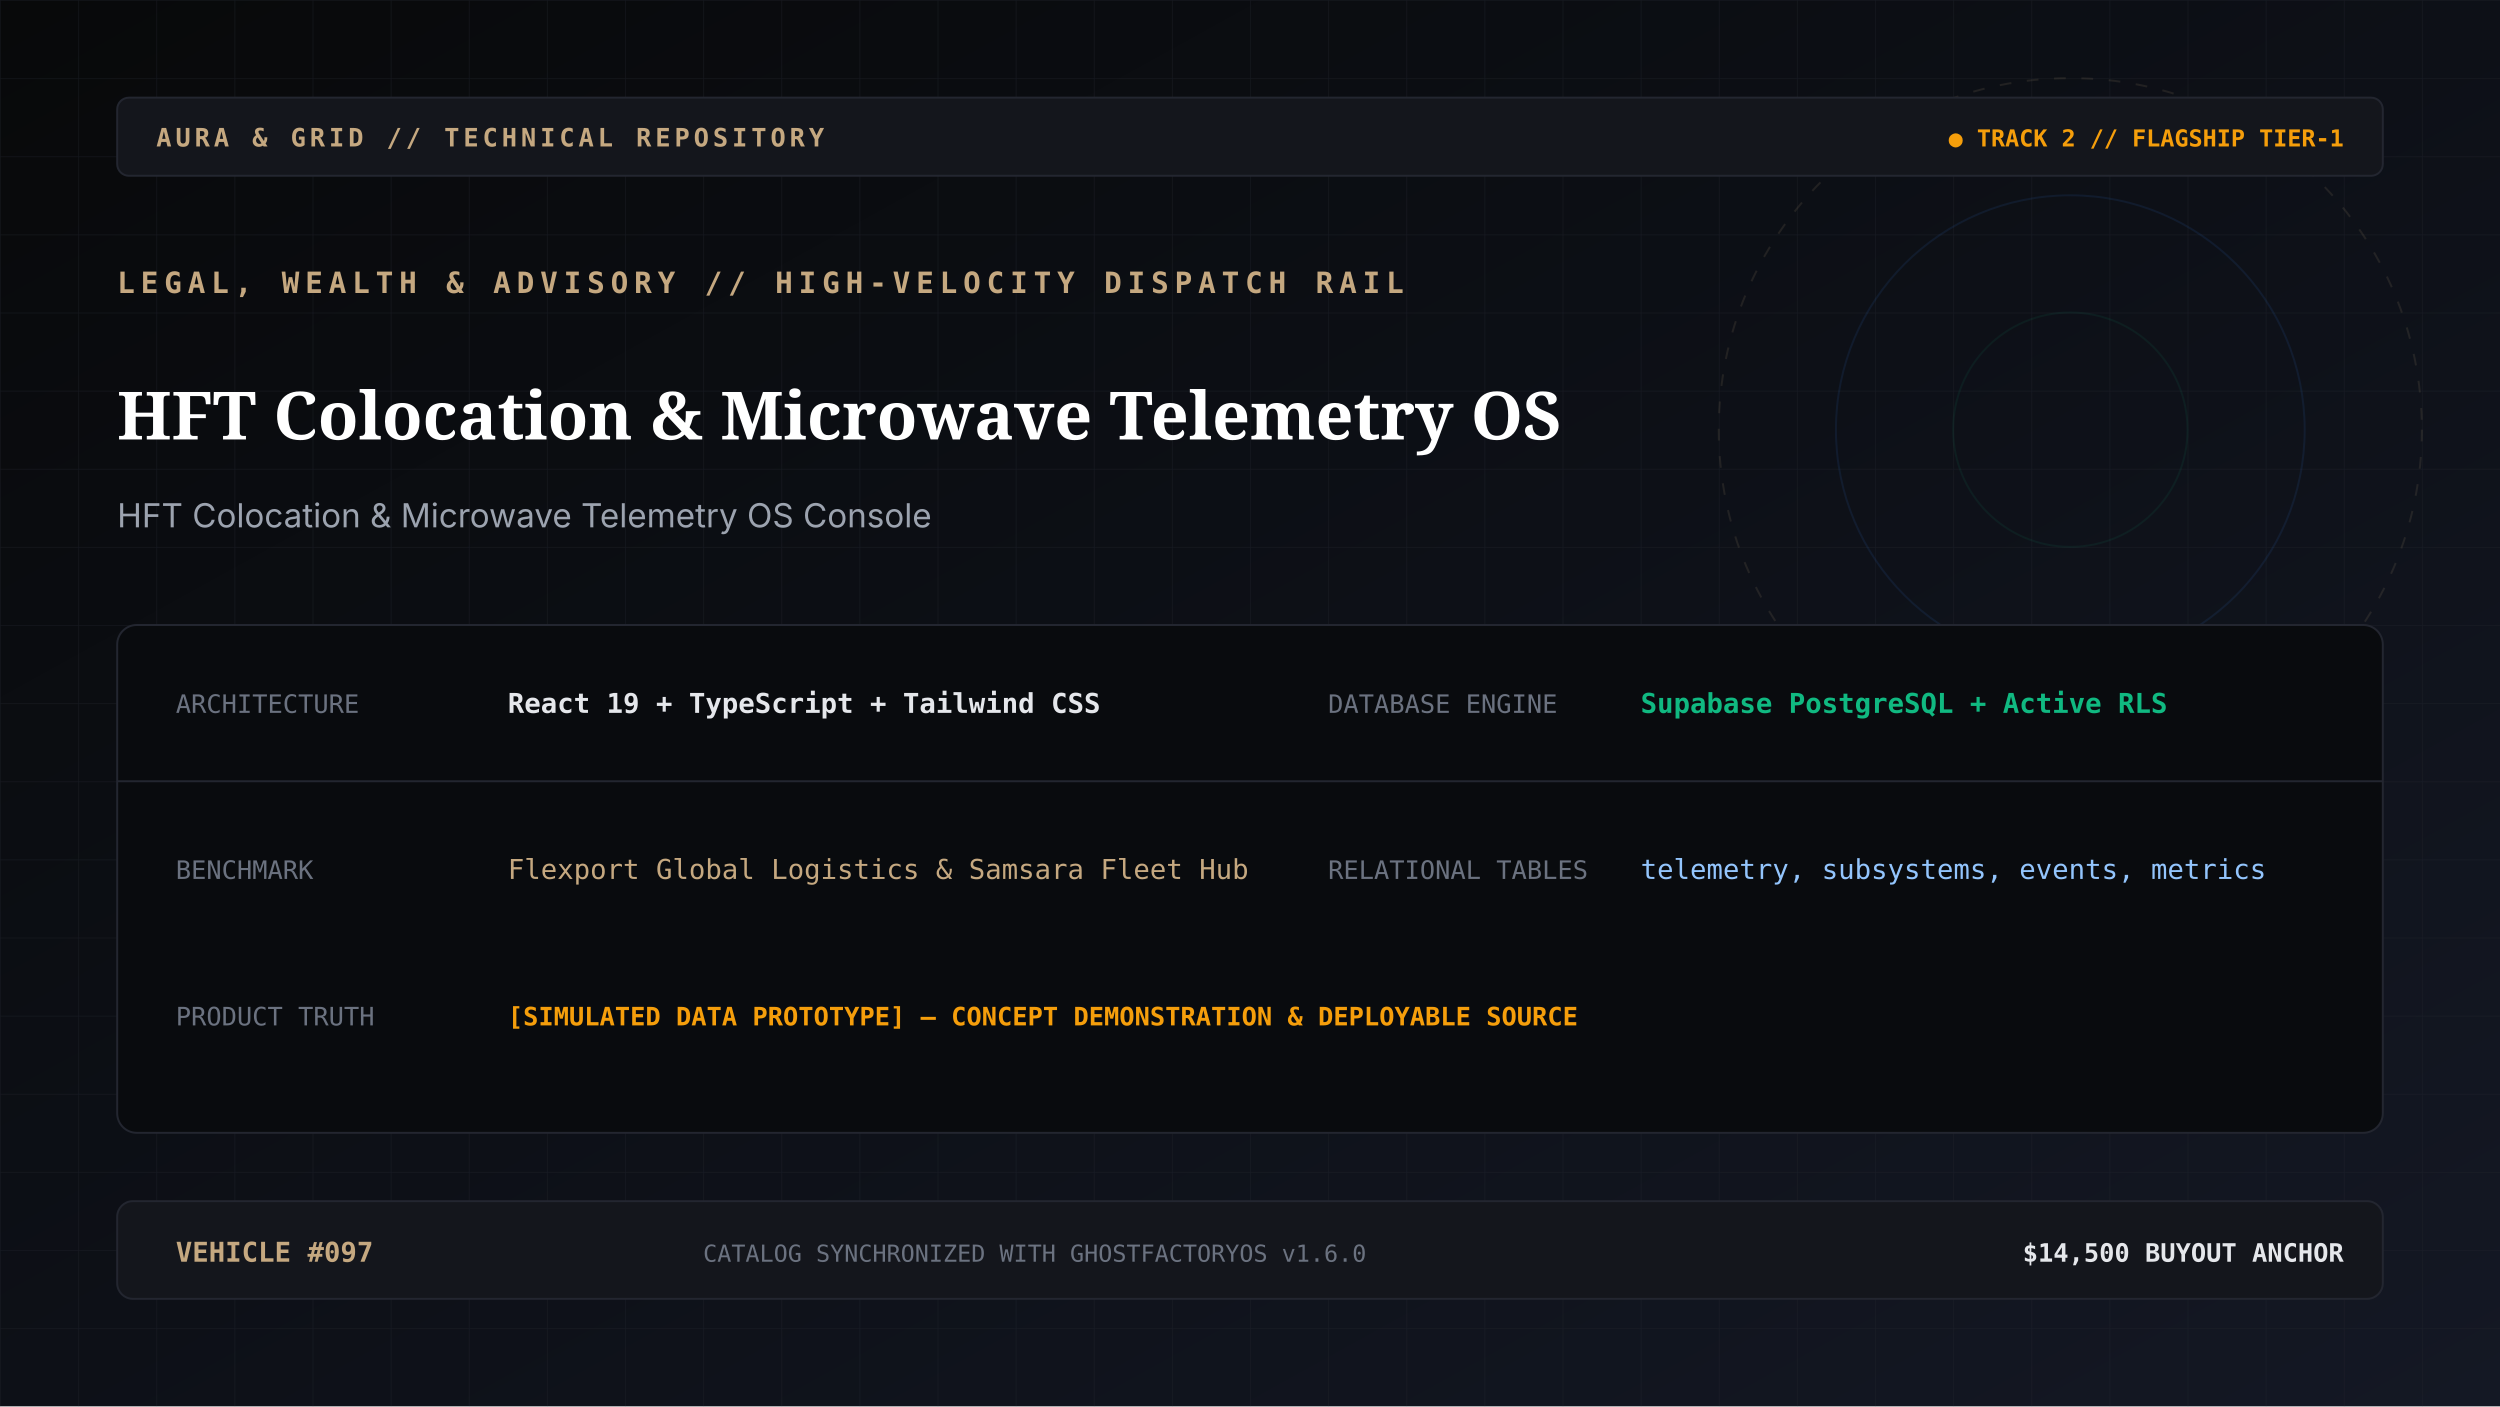
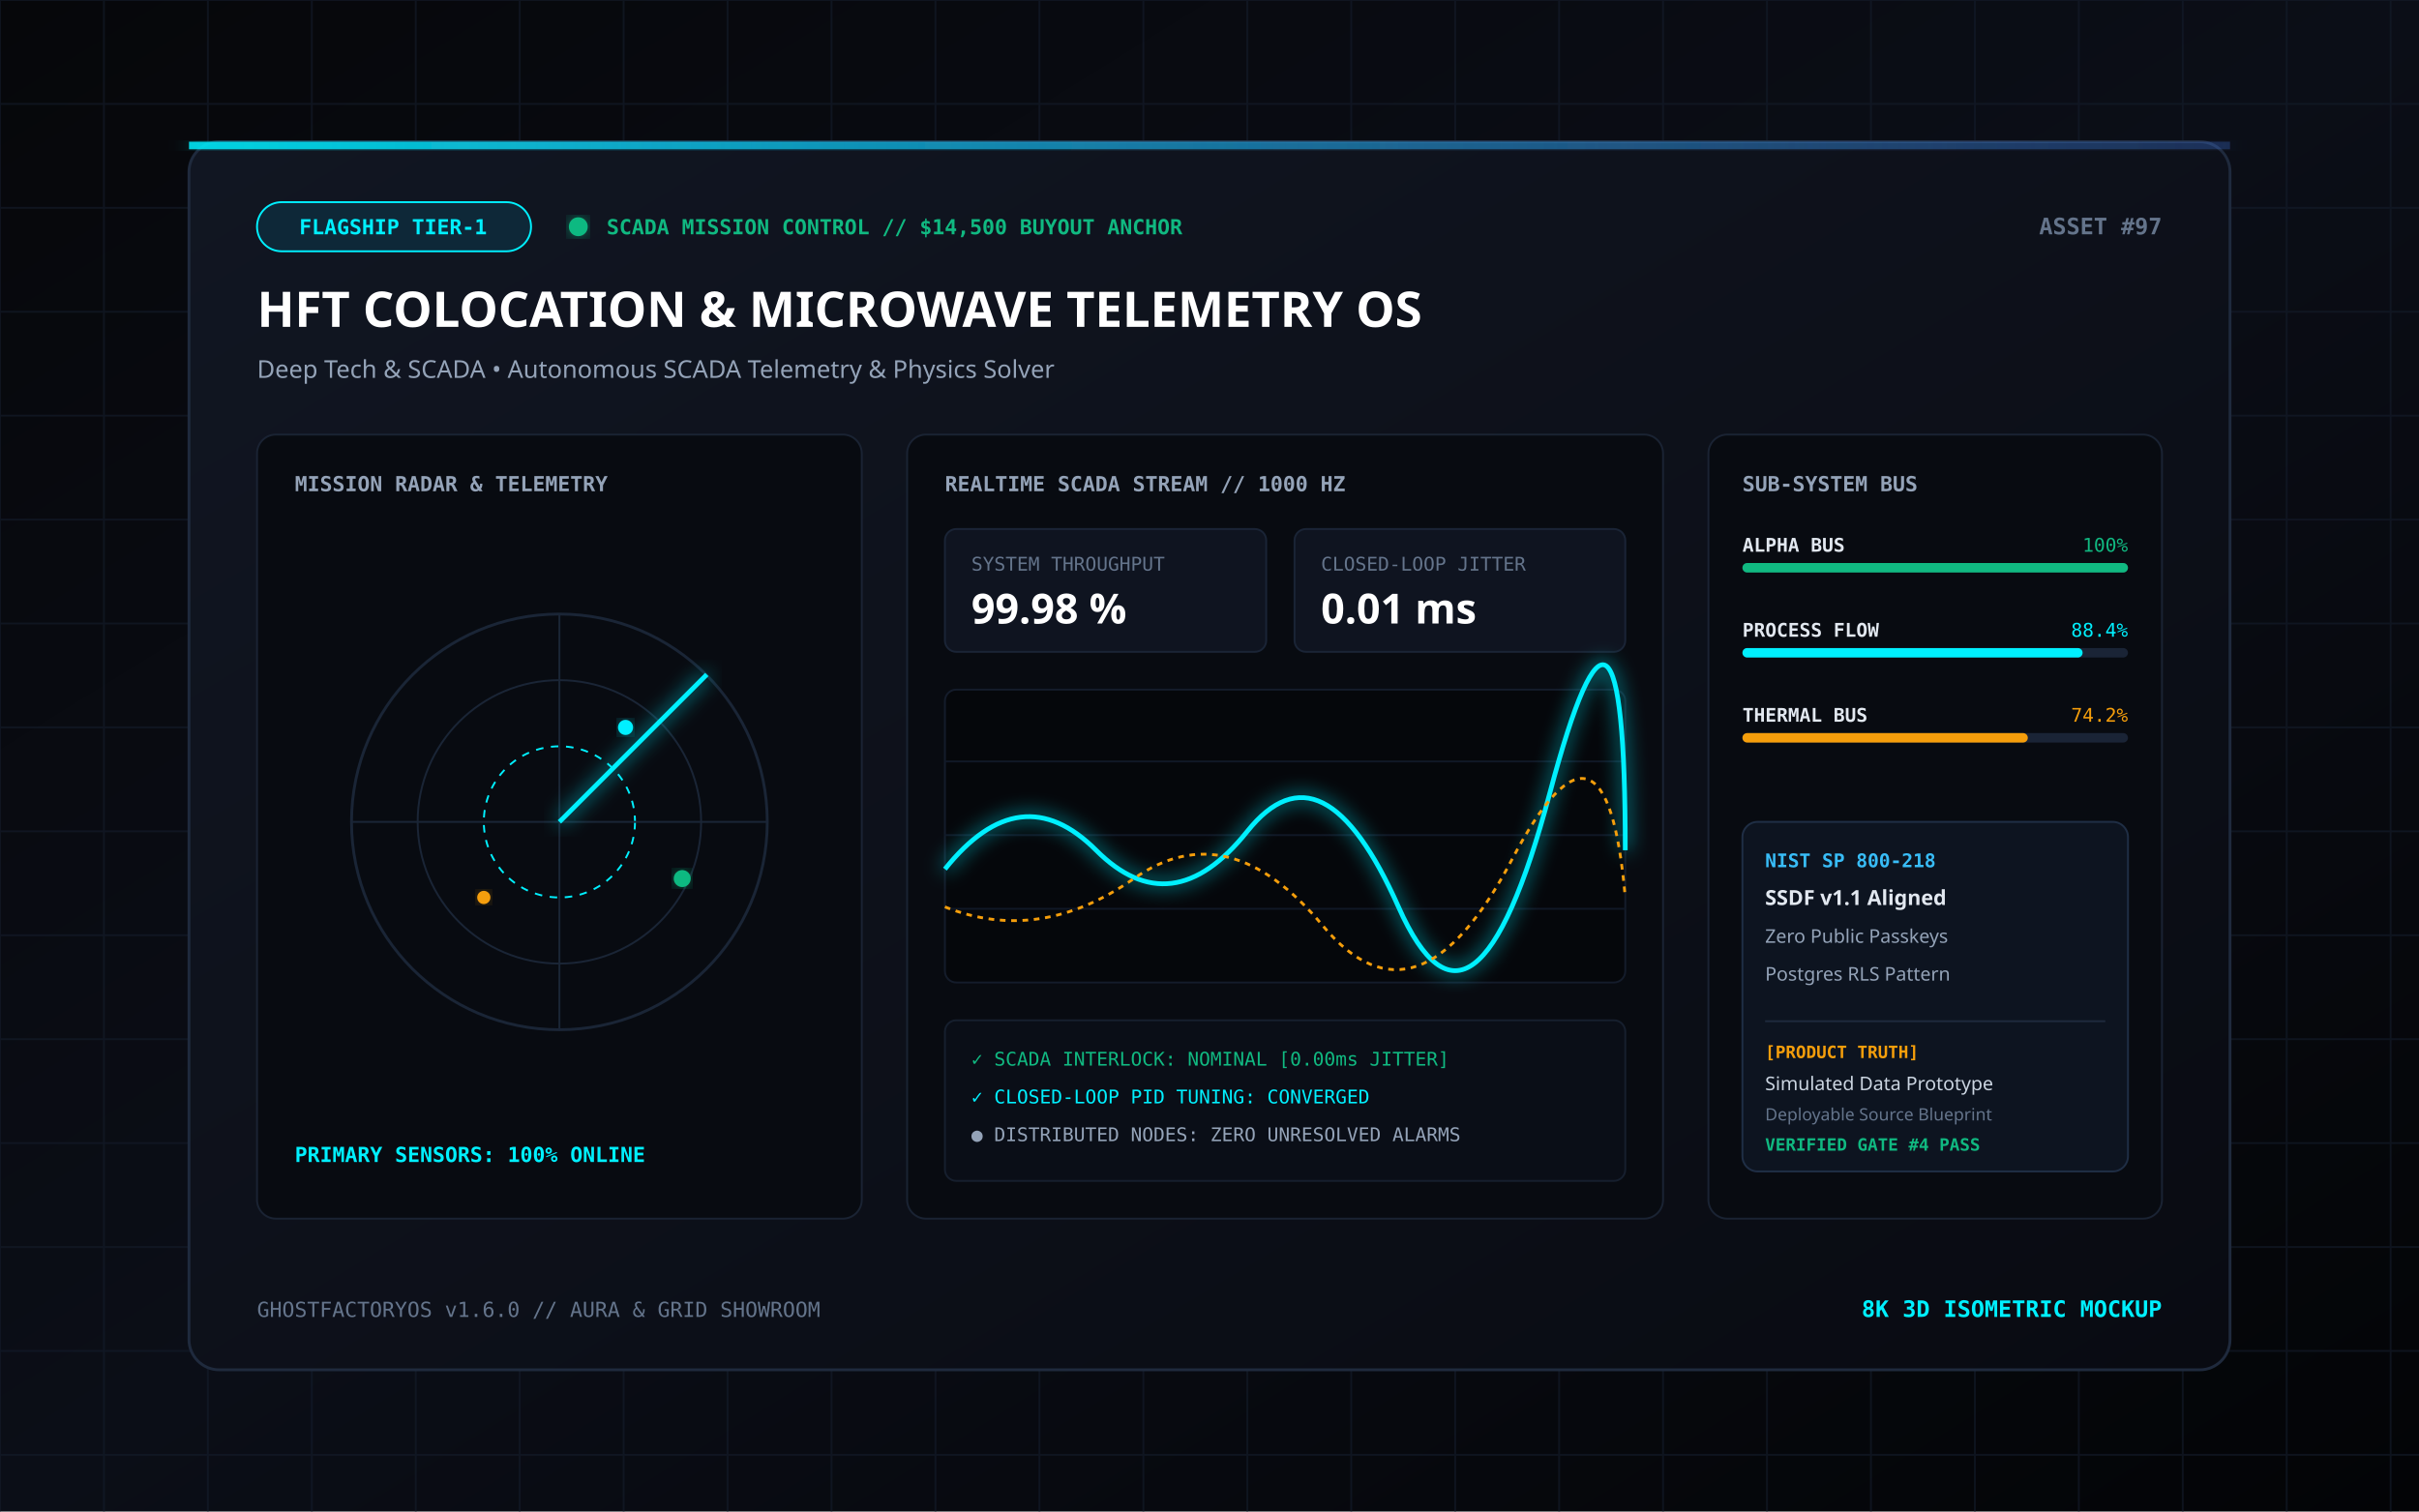
- <svg xmlns="http://www.w3.org/2000/svg" width="1280" height="720" viewBox="0 0 1280 720">
+ <svg xmlns="http://www.w3.org/2000/svg" width="1280" height="800" viewBox="0 0 1280 800">
  <defs>
-     <linearGradient id="bg-97" x1="0%" y1="0%" x2="100%" y2="100%">
-       <stop offset="0%" stop-color="#08090A" />
-       <stop offset="50%" stop-color="#0D1017" />
-       <stop offset="100%" stop-color="#141824" />
+     <linearGradient id="bgGrad_97" x1="0%" y1="0%" x2="100%" y2="100%">
+       <stop offset="0%" stop-color="#06070A" />
+       <stop offset="50%" stop-color="#0B0E17" />
+       <stop offset="100%" stop-color="#030406" />
    </linearGradient>
-     <pattern id="grid-97" width="40" height="40" patternUnits="userSpaceOnUse">
-       <path d="M 40 0 L 0 0 0 40" fill="none" stroke="#232630" stroke-width="0.75" stroke-opacity="0.45" />
-     </pattern>
+     <linearGradient id="cardGrad_97" x1="0%" y1="0%" x2="100%" y2="100%">
+       <stop offset="0%" stop-color="#111622" />
+       <stop offset="100%" stop-color="#090B12" />
+     </linearGradient>
+     <linearGradient id="cyanGlow_97" x1="0%" y1="0%" x2="100%" y2="0%">
+       <stop offset="0%" stop-color="#00F0FF" stop-opacity="0.85" />
+       <stop offset="100%" stop-color="#3B82F6" stop-opacity="0.25" />
+     </linearGradient>
+     <linearGradient id="amberGlow_97" x1="0%" y1="0%" x2="100%" y2="0%">
+       <stop offset="0%" stop-color="#F59E0B" stop-opacity="0.9" />
+       <stop offset="100%" stop-color="#EF4444" stop-opacity="0.2" />
+     </linearGradient>
+     <filter id="glow_97">
+       <feGaussianBlur stdDeviation="5" result="blur" />
+       <feMerge>
+         <feMergeNode in="blur" />
+         <feMergeNode in="SourceGraphic" />
+       </feMerge>
+     </filter>
  </defs>
-   <rect width="1280" height="720" fill="url(#bg-97)" />
-   <rect width="1280" height="720" fill="url(#grid-97)" />
-   <circle cx="1060" cy="220" r="180" fill="none" stroke="#C5A880" stroke-width="1" stroke-opacity="0.12" stroke-dasharray="6 8" />
-   <circle cx="1060" cy="220" r="120" fill="none" stroke="#3B82F6" stroke-width="1" stroke-opacity="0.1" />
-   <circle cx="1060" cy="220" r="60" fill="none" stroke="#10B981" stroke-width="1" stroke-opacity="0.08" />
-   <rect x="60" y="50" width="1160" height="40" fill="#14161C" rx="6" stroke="#232630" stroke-width="1" />
-   <text x="80" y="75" fill="#C5A880" font-family="'JetBrains Mono', monospace" font-size="13" font-weight="600" letter-spacing="2">AURA &amp; GRID // TECHNICAL REPOSITORY</text>
-   <text x="1200" y="75" text-anchor="end" fill="#F59E0B" font-family="'JetBrains Mono', monospace" font-size="12" font-weight="bold">● TRACK 2 // FLAGSHIP TIER-1</text>
-   <text x="60" y="150" fill="#C5A880" font-family="'JetBrains Mono', monospace" font-size="15" font-weight="bold" letter-spacing="3">LEGAL, WEALTH &amp; ADVISORY // HIGH-VELOCITY DISPATCH RAIL</text>
-   <text x="60" y="225" fill="#FFFFFF" font-family="'Playfair Display', Georgia, serif" font-size="34" font-weight="bold">HFT Colocation &amp; Microwave Telemetry OS</text>
-   <text x="60" y="270" fill="#9CA3AF" font-family="'Inter', sans-serif" font-size="17">HFT Colocation &amp; Microwave Telemetry OS Console</text>
-   <rect x="60" y="320" width="1160" height="260" fill="#090B0E" rx="10" stroke="#232630" stroke-width="1" />
-   <line x1="60" y1="400" x2="1220" y2="400" stroke="#232630" stroke-width="1" />
-   <text x="90" y="365" fill="#6B7280" font-family="'JetBrains Mono', monospace" font-size="13">ARCHITECTURE</text>
-   <text x="260" y="365" fill="#E5E7EB" font-family="'JetBrains Mono', monospace" font-size="14" font-weight="bold">React 19 + TypeScript + Tailwind CSS</text>
-   <text x="680" y="365" fill="#6B7280" font-family="'JetBrains Mono', monospace" font-size="13">DATABASE ENGINE</text>
-   <text x="840" y="365" fill="#10B981" font-family="'JetBrains Mono', monospace" font-size="14" font-weight="bold">Supabase PostgreSQL + Active RLS</text>
-   <text x="90" y="450" fill="#6B7280" font-family="'JetBrains Mono', monospace" font-size="13">BENCHMARK</text>
-   <text x="260" y="450" fill="#C5A880" font-family="'JetBrains Mono', monospace" font-size="14">Flexport Global Logistics &amp; Samsara Fleet Hub</text>
-   <text x="680" y="450" fill="#6B7280" font-family="'JetBrains Mono', monospace" font-size="13">RELATIONAL TABLES</text>
-   <text x="840" y="450" fill="#93C5FD" font-family="'JetBrains Mono', monospace" font-size="14">telemetry, subsystems, events, metrics</text>
-   <text x="90" y="525" fill="#6B7280" font-family="'JetBrains Mono', monospace" font-size="13">PRODUCT TRUTH</text>
-   <text x="260" y="525" fill="#F59E0B" font-family="'JetBrains Mono', monospace" font-size="13" font-weight="600">[SIMULATED DATA PROTOTYPE] — CONCEPT DEMONSTRATION &amp; DEPLOYABLE SOURCE</text>
-   <rect x="60" y="615" width="1160" height="50" fill="#14161C" rx="8" stroke="#232630" stroke-width="1" />
-   <text x="90" y="646" fill="#C5A880" font-family="'JetBrains Mono', monospace" font-size="14" font-weight="bold">VEHICLE #097</text>
-   <text x="360" y="646" fill="#6B7280" font-family="'JetBrains Mono', monospace" font-size="12">CATALOG SYNCHRONIZED WITH GHOSTFACTORYOS v1.6.0</text>
-   <text x="1200" y="646" text-anchor="end" fill="#E5E7EB" font-family="'JetBrains Mono', monospace" font-size="13" font-weight="bold">$14,500 BUYOUT ANCHOR</text>
+   <rect width="1280" height="800" fill="url(#bgGrad_97)" />
+   <g stroke="#141C2B" stroke-width="1" opacity="0.6">
+     <line x1="0" y1="0" x2="0" y2="800" />
+     <line x1="55" y1="0" x2="55" y2="800" />
+     <line x1="110" y1="0" x2="110" y2="800" />
+     <line x1="165" y1="0" x2="165" y2="800" />
+     <line x1="220" y1="0" x2="220" y2="800" />
+     <line x1="275" y1="0" x2="275" y2="800" />
+     <line x1="330" y1="0" x2="330" y2="800" />
+     <line x1="385" y1="0" x2="385" y2="800" />
+     <line x1="440" y1="0" x2="440" y2="800" />
+     <line x1="495" y1="0" x2="495" y2="800" />
+     <line x1="550" y1="0" x2="550" y2="800" />
+     <line x1="605" y1="0" x2="605" y2="800" />
+     <line x1="660" y1="0" x2="660" y2="800" />
+     <line x1="715" y1="0" x2="715" y2="800" />
+     <line x1="770" y1="0" x2="770" y2="800" />
+     <line x1="825" y1="0" x2="825" y2="800" />
+     <line x1="880" y1="0" x2="880" y2="800" />
+     <line x1="935" y1="0" x2="935" y2="800" />
+     <line x1="990" y1="0" x2="990" y2="800" />
+     <line x1="1045" y1="0" x2="1045" y2="800" />
+     <line x1="1100" y1="0" x2="1100" y2="800" />
+     <line x1="1155" y1="0" x2="1155" y2="800" />
+     <line x1="1210" y1="0" x2="1210" y2="800" />
+     <line x1="1265" y1="0" x2="1265" y2="800" />
+     <line x1="1320" y1="0" x2="1320" y2="800" />
+     <line x1="0" y1="0" x2="1280" y2="0" />
+     <line x1="0" y1="55" x2="1280" y2="55" />
+     <line x1="0" y1="110" x2="1280" y2="110" />
+     <line x1="0" y1="165" x2="1280" y2="165" />
+     <line x1="0" y1="220" x2="1280" y2="220" />
+     <line x1="0" y1="275" x2="1280" y2="275" />
+     <line x1="0" y1="330" x2="1280" y2="330" />
+     <line x1="0" y1="385" x2="1280" y2="385" />
+     <line x1="0" y1="440" x2="1280" y2="440" />
+     <line x1="0" y1="495" x2="1280" y2="495" />
+     <line x1="0" y1="550" x2="1280" y2="550" />
+     <line x1="0" y1="605" x2="1280" y2="605" />
+     <line x1="0" y1="660" x2="1280" y2="660" />
+     <line x1="0" y1="715" x2="1280" y2="715" />
+     <line x1="0" y1="770" x2="1280" y2="770" />
+     <line x1="0" y1="825" x2="1280" y2="825" />
+   </g>
+   <g transform="translate(100, 75)">
+     <rect x="0" y="0" width="1080" height="650" rx="16" fill="url(#cardGrad_97)" stroke="#1F2A3D" stroke-width="1.5" />
+     <rect x="0" y="0" width="1080" height="4" fill="url(#cyanGlow_97)" filter="url(#glow_97)" />
+     <g transform="translate(36, 32)">
+       <rect x="0" y="0" width="145" height="26" rx="13" fill="#0E2838" stroke="#00F0FF" stroke-width="1" />
+       <text x="72" y="17" fill="#00F0FF" font-family="monospace" font-size="11" font-weight="700" text-anchor="middle">FLAGSHIP TIER-1</text>
+       <circle cx="170" cy="13" r="5" fill="#10B981" filter="url(#glow_97)" />
+       <text x="185" y="17" fill="#10B981" font-family="monospace" font-size="11" font-weight="600">SCADA MISSION CONTROL // $14,500 BUYOUT ANCHOR</text>
+       <text x="1008" y="17" fill="#64748B" font-family="monospace" font-size="12" text-anchor="end" font-weight="600">ASSET #97</text>
+     </g>
+     <text x="36" y="98" fill="#FFFFFF" font-family="sans-serif" font-size="26" font-weight="800">HFT COLOCATION &amp; MICROWAVE TELEMETRY OS</text>
+     <text x="36" y="125" fill="#94A3B8" font-family="sans-serif" font-size="13" font-weight="500">Deep Tech &amp; SCADA • Autonomous SCADA Telemetry &amp; Physics Solver</text>
+     <g transform="translate(36, 155)">
+       <rect width="320" height="415" rx="10" fill="#080B11" stroke="#1A2333" stroke-width="1" />
+       <text x="20" y="30" fill="#94A3B8" font-family="monospace" font-size="11" font-weight="700">MISSION RADAR &amp; TELEMETRY</text>
+       <circle cx="160" cy="205" r="110" fill="none" stroke="#1A2536" stroke-width="1.5" />
+       <circle cx="160" cy="205" r="75" fill="none" stroke="#1A2536" stroke-width="1" />
+       <circle cx="160" cy="205" r="40" fill="none" stroke="#00F0FF" stroke-width="1" stroke-dasharray="4,4" />
+       <line x1="160" y1="95" x2="160" y2="315" stroke="#1A2536" stroke-width="1" />
+       <line x1="50" y1="205" x2="270" y2="205" stroke="#1A2536" stroke-width="1" />
+       <line x1="160" y1="205" x2="238" y2="127" stroke="#00F0FF" stroke-width="2.5" filter="url(#glow_97)" />
+       <circle cx="195" cy="155" r="4" fill="#00F0FF" filter="url(#glow_97)" />
+       <circle cx="120" cy="245" r="3.5" fill="#F59E0B" filter="url(#glow_97)" />
+       <circle cx="225" cy="235" r="4.5" fill="#10B981" filter="url(#glow_97)" />
+       <text x="20" y="385" fill="#00F0FF" font-family="monospace" font-size="11" font-weight="700">PRIMARY SENSORS: 100% ONLINE</text>
+     </g>
+     <g transform="translate(380, 155)">
+       <rect width="400" height="415" rx="10" fill="#080B11" stroke="#1A2333" stroke-width="1" />
+       <text x="20" y="30" fill="#94A3B8" font-family="monospace" font-size="11" font-weight="700">REALTIME SCADA STREAM // 1000 HZ</text>
+       <g transform="translate(20, 50)">
+         <rect width="170" height="65" rx="6" fill="#0F1420" stroke="#1A2436" stroke-width="1" />
+         <text x="14" y="22" fill="#64748B" font-family="monospace" font-size="10">SYSTEM THROUGHPUT</text>
+         <text x="14" y="50" fill="#FFFFFF" font-family="sans-serif" font-size="22" font-weight="700">99.98 %</text>
+       </g>
+       <g transform="translate(205, 50)">
+         <rect width="175" height="65" rx="6" fill="#0F1420" stroke="#1A2436" stroke-width="1" />
+         <text x="14" y="22" fill="#64748B" font-family="monospace" font-size="10">CLOSED-LOOP JITTER</text>
+         <text x="14" y="50" fill="#FFFFFF" font-family="sans-serif" font-size="22" font-weight="700">0.01 ms</text>
+       </g>
+       <g transform="translate(20, 135)">
+         <rect width="360" height="155" rx="6" fill="#05070B" stroke="#141C2B" stroke-width="1" />
+         <line x1="0" y1="38" x2="360" y2="38" stroke="#101826" stroke-width="1" />
+         <line x1="0" y1="77" x2="360" y2="77" stroke="#101826" stroke-width="1" />
+         <line x1="0" y1="116" x2="360" y2="116" stroke="#101826" stroke-width="1" />
+         <path d="M 0 95 Q 40 45 80 85 T 160 75 T 240 115 T 320 55 T 360 85" fill="none" stroke="#00F0FF" stroke-width="2.5" filter="url(#glow_97)" />
+         <path d="M 0 115 Q 50 135 100 100 T 200 125 T 300 90 T 360 110" fill="none" stroke="#F59E0B" stroke-width="1.5" stroke-dasharray="3,3" />
+       </g>
+       <g transform="translate(20, 310)">
+         <rect width="360" height="85" rx="6" fill="#0A0E17" stroke="#161F2E" stroke-width="1" />
+         <text x="14" y="24" fill="#10B981" font-family="monospace" font-size="10">✓ SCADA INTERLOCK: NOMINAL [0.00ms JITTER]</text>
+         <text x="14" y="44" fill="#00F0FF" font-family="monospace" font-size="10">✓ CLOSED-LOOP PID TUNING: CONVERGED</text>
+         <text x="14" y="64" fill="#94A3B8" font-family="monospace" font-size="10">● DISTRIBUTED NODES: ZERO UNRESOLVED ALARMS</text>
+       </g>
+     </g>
+     <g transform="translate(804, 155)">
+       <rect width="240" height="415" rx="10" fill="#080B11" stroke="#1A2333" stroke-width="1" />
+       <text x="18" y="30" fill="#94A3B8" font-family="monospace" font-size="11" font-weight="700">SUB-SYSTEM BUS</text>
+       <g transform="translate(18, 50)">
+         <text x="0" y="12" fill="#E2E8F0" font-family="monospace" font-size="10" font-weight="600">ALPHA BUS</text>
+         <text x="204" y="12" fill="#10B981" font-family="monospace" font-size="10" text-anchor="end">100%</text>
+         <rect x="0" y="18" width="204" height="5" rx="2.5" fill="#1A2436" />
+         <rect x="0" y="18" width="204" height="5" rx="2.5" fill="#10B981" />
+       </g>
+       <g transform="translate(18, 95)">
+         <text x="0" y="12" fill="#E2E8F0" font-family="monospace" font-size="10" font-weight="600">PROCESS FLOW</text>
+         <text x="204" y="12" fill="#00F0FF" font-family="monospace" font-size="10" text-anchor="end">88.4%</text>
+         <rect x="0" y="18" width="204" height="5" rx="2.5" fill="#1A2436" />
+         <rect x="0" y="18" width="180" height="5" rx="2.5" fill="#00F0FF" />
+       </g>
+       <g transform="translate(18, 140)">
+         <text x="0" y="12" fill="#E2E8F0" font-family="monospace" font-size="10" font-weight="600">THERMAL BUS</text>
+         <text x="204" y="12" fill="#F59E0B" font-family="monospace" font-size="10" text-anchor="end">74.2%</text>
+         <rect x="0" y="18" width="204" height="5" rx="2.5" fill="#1A2436" />
+         <rect x="0" y="18" width="151" height="5" rx="2.5" fill="#F59E0B" />
+       </g>
+       <g transform="translate(18, 205)">
+         <rect width="204" height="185" rx="8" fill="#0D1420" stroke="#1F2E45" stroke-width="1" />
+         <text x="12" y="24" fill="#38BDF8" font-family="monospace" font-size="10" font-weight="700">NIST SP 800-218</text>
+         <text x="12" y="44" fill="#E2E8F0" font-family="sans-serif" font-size="11" font-weight="600">SSDF v1.1 Aligned</text>
+         <text x="12" y="64" fill="#94A3B8" font-family="sans-serif" font-size="10">Zero Public Passkeys</text>
+         <text x="12" y="84" fill="#94A3B8" font-family="sans-serif" font-size="10">Postgres RLS Pattern</text>
+         <rect x="12" y="105" width="180" height="1" fill="#1E2A3D" />
+         <text x="12" y="125" fill="#F59E0B" font-family="monospace" font-size="9" font-weight="700">[PRODUCT TRUTH]</text>
+         <text x="12" y="142" fill="#CBD5E1" font-family="sans-serif" font-size="10">Simulated Data Prototype</text>
+         <text x="12" y="158" fill="#64748B" font-family="sans-serif" font-size="9">Deployable Source Blueprint</text>
+         <text x="12" y="174" fill="#10B981" font-family="monospace" font-size="9" font-weight="700">VERIFIED GATE #4 PASS</text>
+       </g>
+     </g>
+     <g transform="translate(36, 600)">
+       <text x="0" y="22" fill="#64748B" font-family="monospace" font-size="11">GHOSTFACTORYOS v1.6.0 // AURA &amp; GRID SHOWROOM</text>
+       <text x="1008" y="22" fill="#00F0FF" font-family="monospace" font-size="12" font-weight="700" text-anchor="end">8K 3D ISOMETRIC MOCKUP</text>
+     </g>
+   </g>
</svg>
